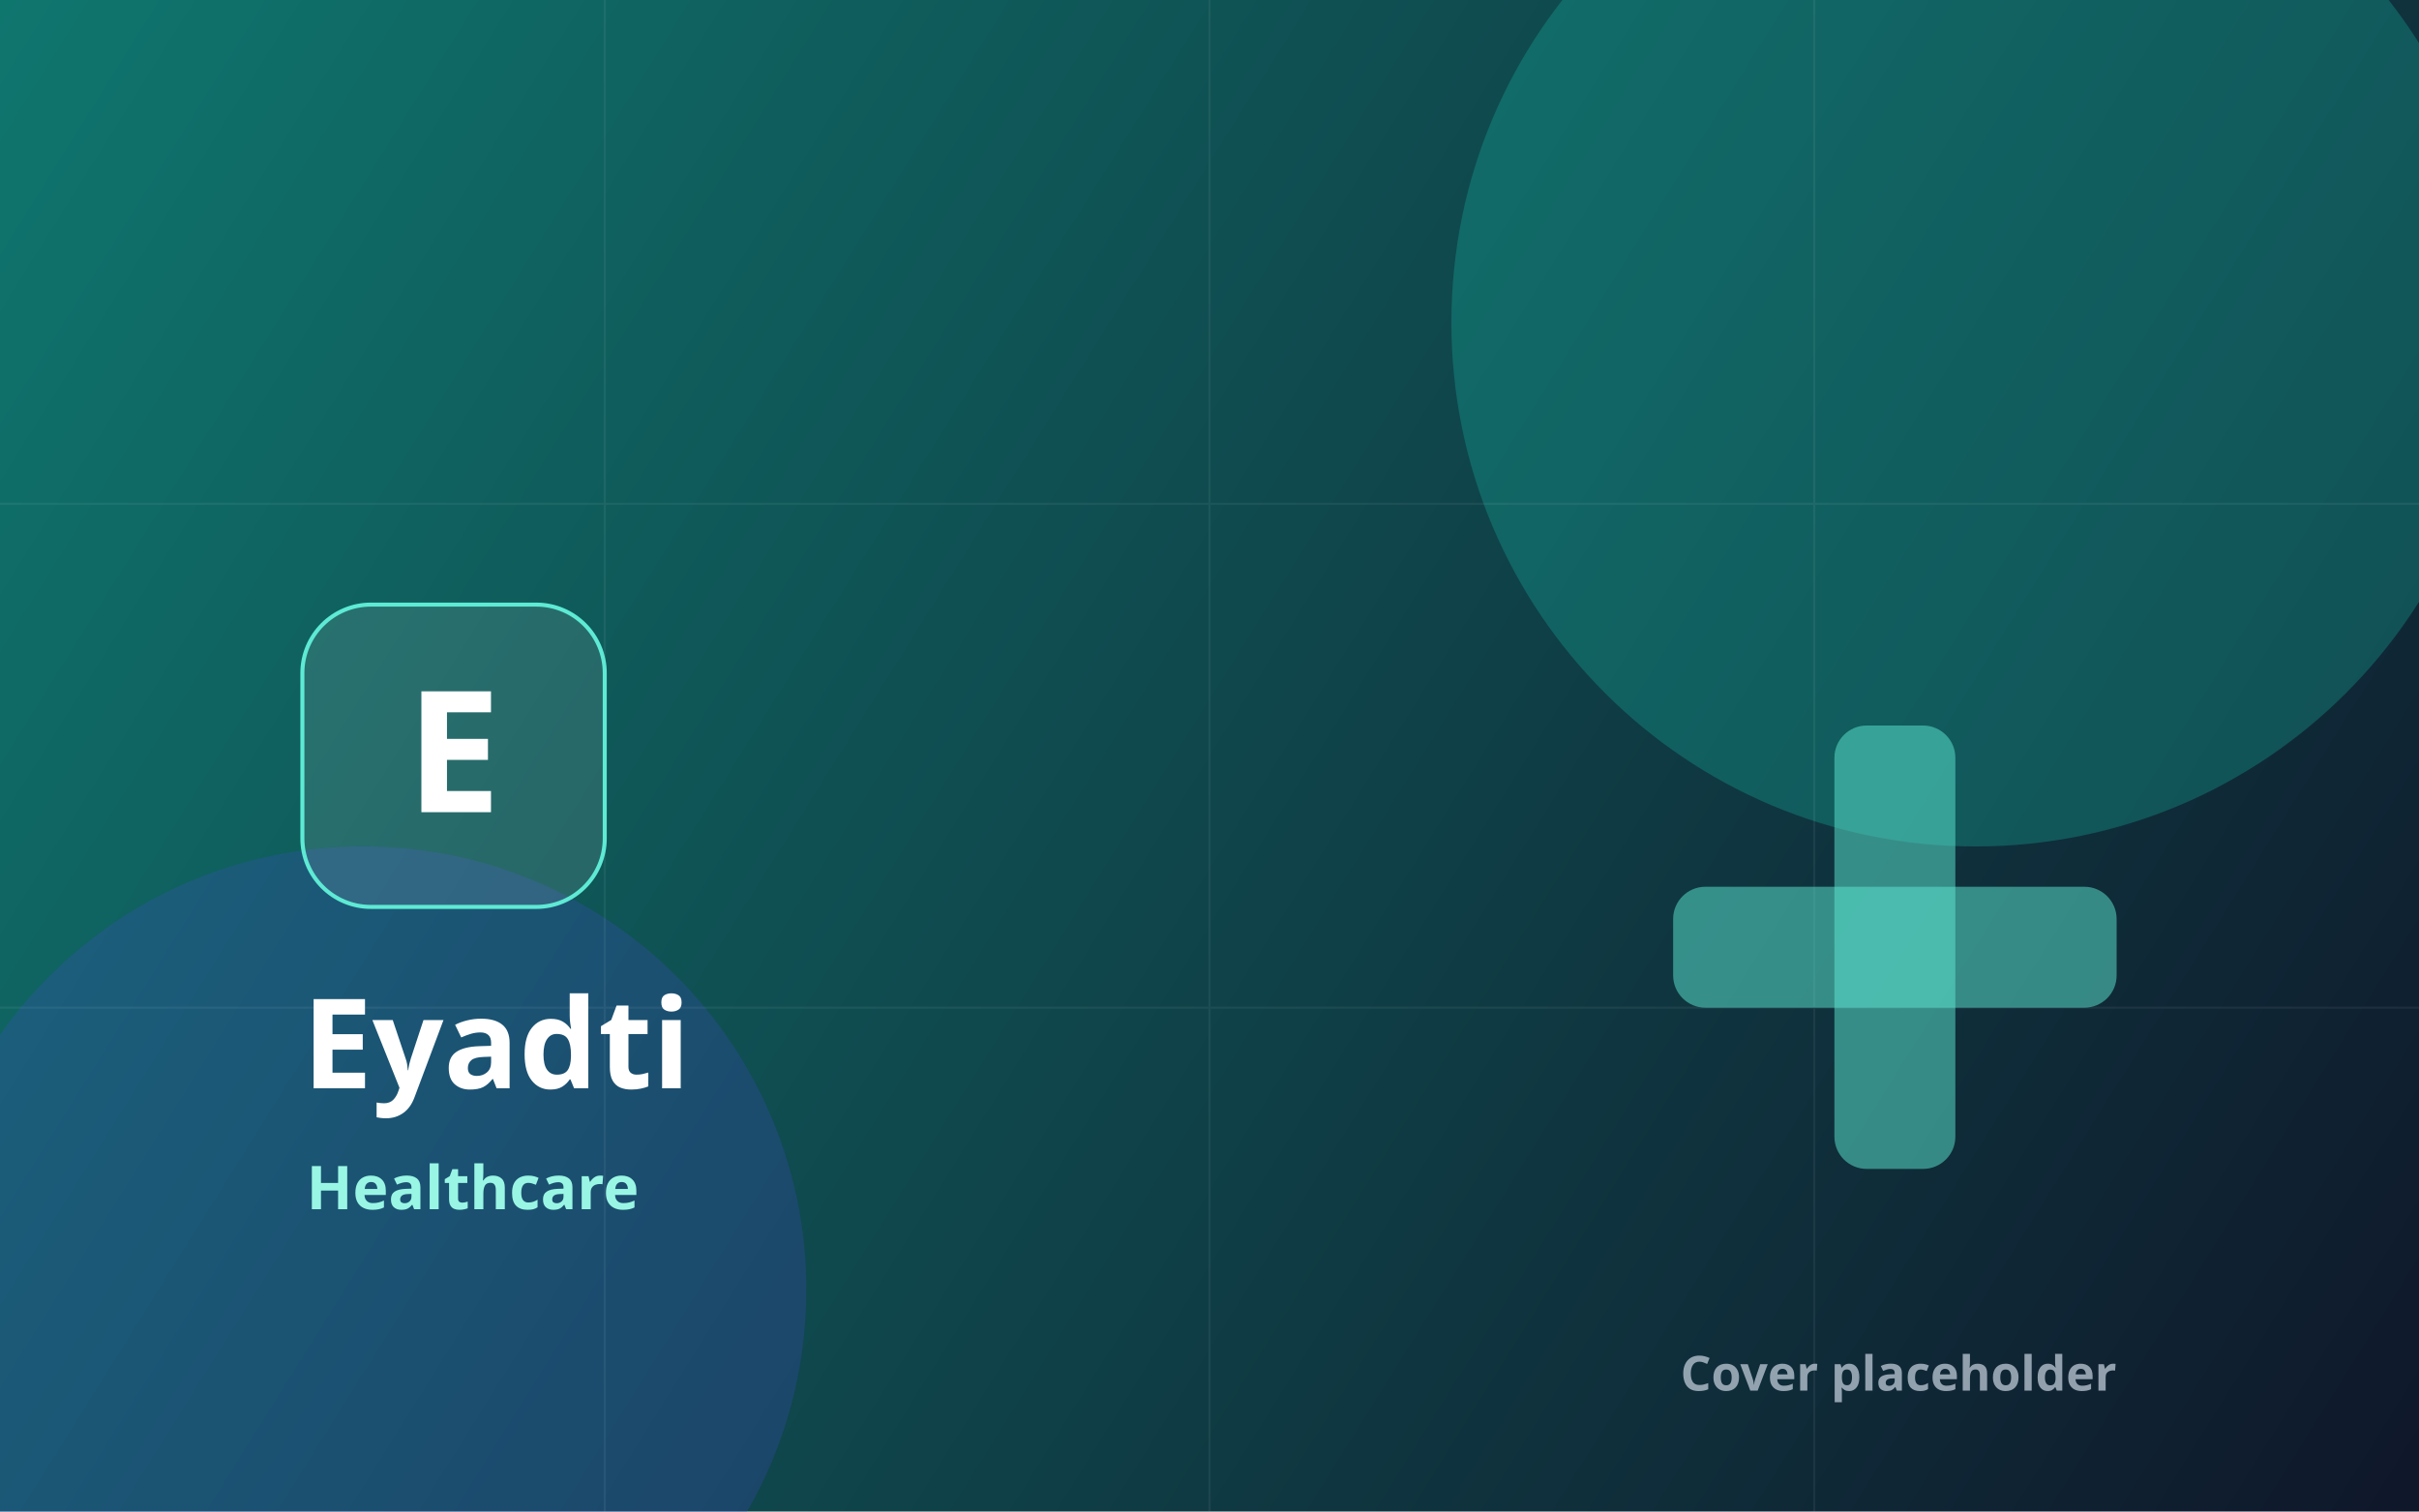
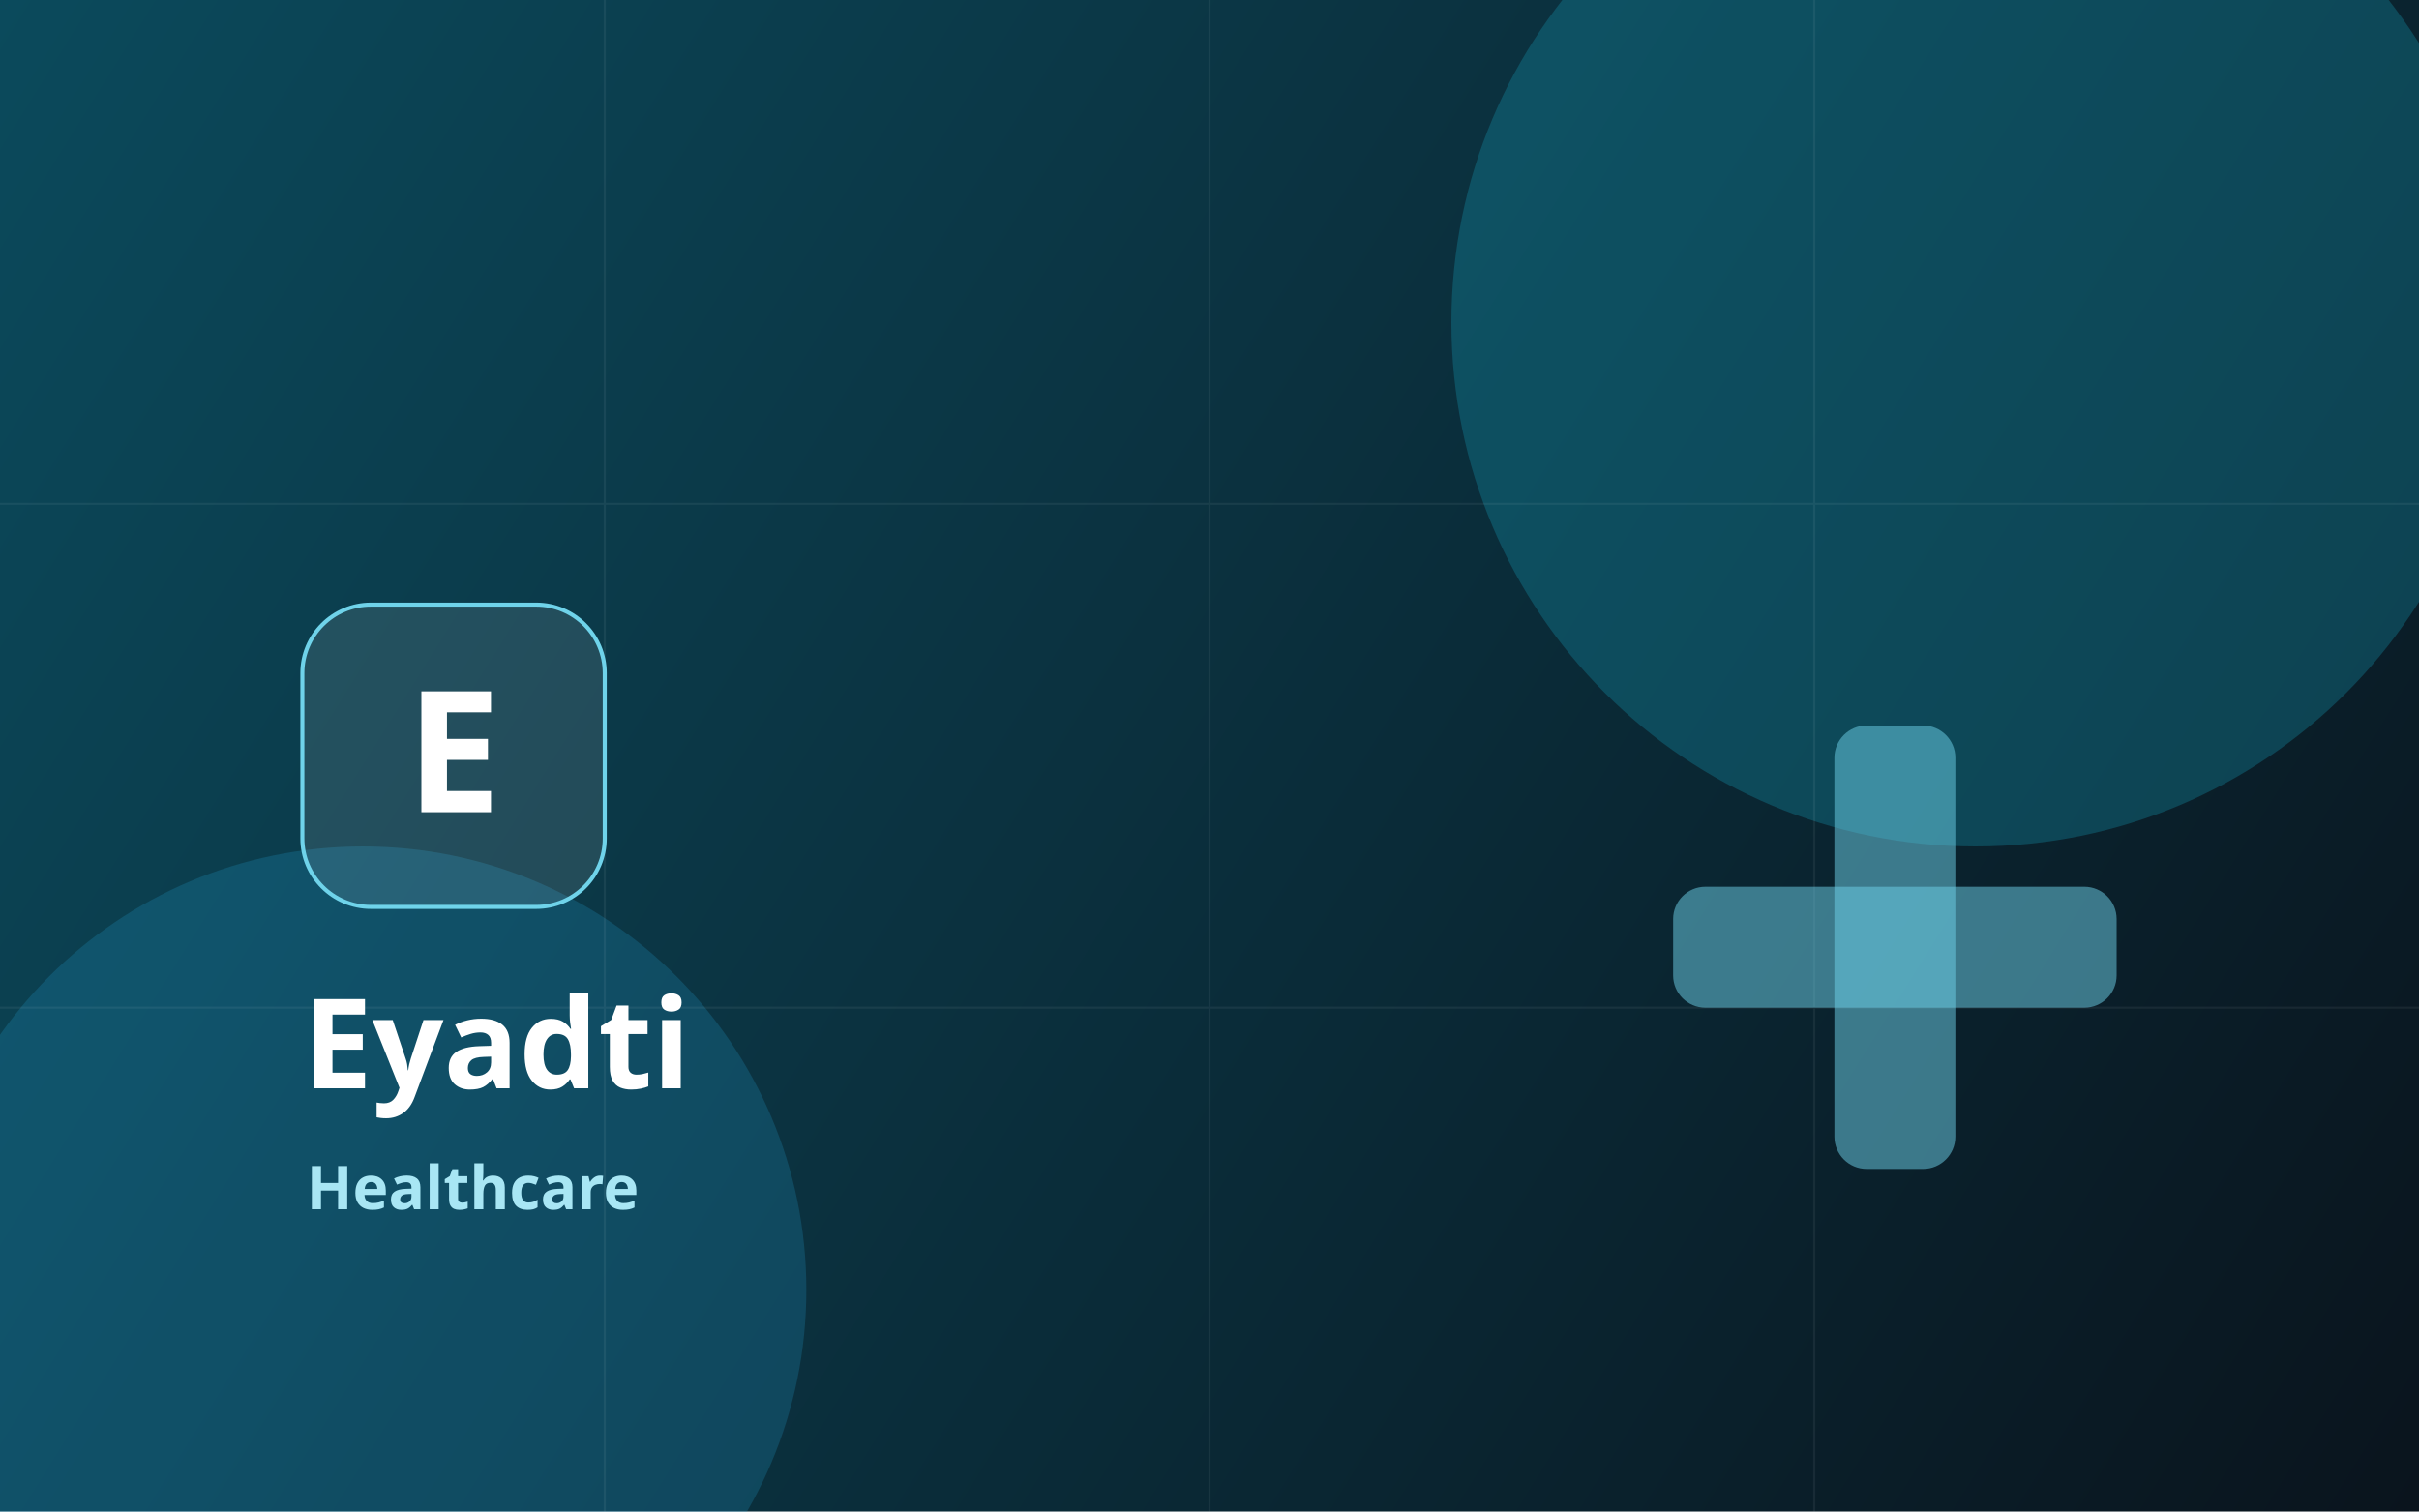
- <svg xmlns="http://www.w3.org/2000/svg" width="1200" height="750" viewBox="0 0 1200 750" fill="none" role="img" aria-label="Project cover placeholder">
+ <svg xmlns="http://www.w3.org/2000/svg" width="1200" height="750" viewBox="0 0 1200 750" fill="none" role="img" aria-label="Eyadti, medical booking system">
  <defs>
    <linearGradient id="ey-bg" x1="0" y1="0" x2="1200" y2="750" gradientUnits="userSpaceOnUse">
-       <stop stop-color="#0f766e" />
-       <stop offset="1" stop-color="#0f172a" />
+       <stop stop-color="#0b4a5c" />
+       <stop offset="1" stop-color="#0a141d" />
    </linearGradient>
  </defs>
  <rect width="1200" height="750" fill="url(#ey-bg)" />
-   <circle cx="980" cy="160" r="260" fill="#14b8a6" fill-opacity="0.3" />
-   <circle cx="180" cy="640" r="220" fill="#4f46e5" fill-opacity="0.2" />
+   <circle cx="980" cy="160" r="260" fill="#149db8" fill-opacity="0.3" />
+   <circle cx="180" cy="640" r="220" fill="#24abe3" fill-opacity="0.2" />
  <g stroke="#ffffff" stroke-opacity="0.06" stroke-width="1">
    <path d="M0 250 H1200 M0 500 H1200 M300 0 V750 M600 0 V750 M900 0 V750" />
  </g>
-   <g transform="translate(940 470)" fill="#5eead4" fill-opacity="0.5">
+   <g transform="translate(940 470)" fill="#6fd3ea" fill-opacity="0.5">
    <rect x="-30" y="-110" width="60" height="220" rx="16" />
    <rect x="-110" y="-30" width="220" height="60" rx="16" />
  </g>
  <g transform="translate(150 300)">
-     <rect x="0" y="0" width="150" height="150" rx="34" fill="#ffffff" fill-opacity="0.1" stroke="#5eead4" stroke-width="2" />
+     <rect x="0" y="0" width="150" height="150" rx="34" fill="#ffffff" fill-opacity="0.1" stroke="#6fd3ea" stroke-width="2" />
    <text x="75" y="103" text-anchor="middle" font-family="Cairo, system-ui, sans-serif" font-size="84" font-weight="800" fill="#ffffff">E</text>
  </g>
  <g font-family="Cairo, system-ui, sans-serif" fill="#ffffff">
    <text x="150" y="540" font-size="62" font-weight="800">Eyadti</text>
-     <text x="152" y="600" font-size="30" font-weight="600" fill="#99f6e4">Healthcare</text>
-   </g>
-   <g transform="translate(1050 690)" text-anchor="end" font-family="Cairo, system-ui, sans-serif">
-     <text fill="#cbd5e1" fill-opacity="0.7" font-size="24" font-weight="600">Cover placeholder</text>
+     <text x="152" y="600" font-size="30" font-weight="600" fill="#a8e6f4">Healthcare</text>
  </g>
</svg>
